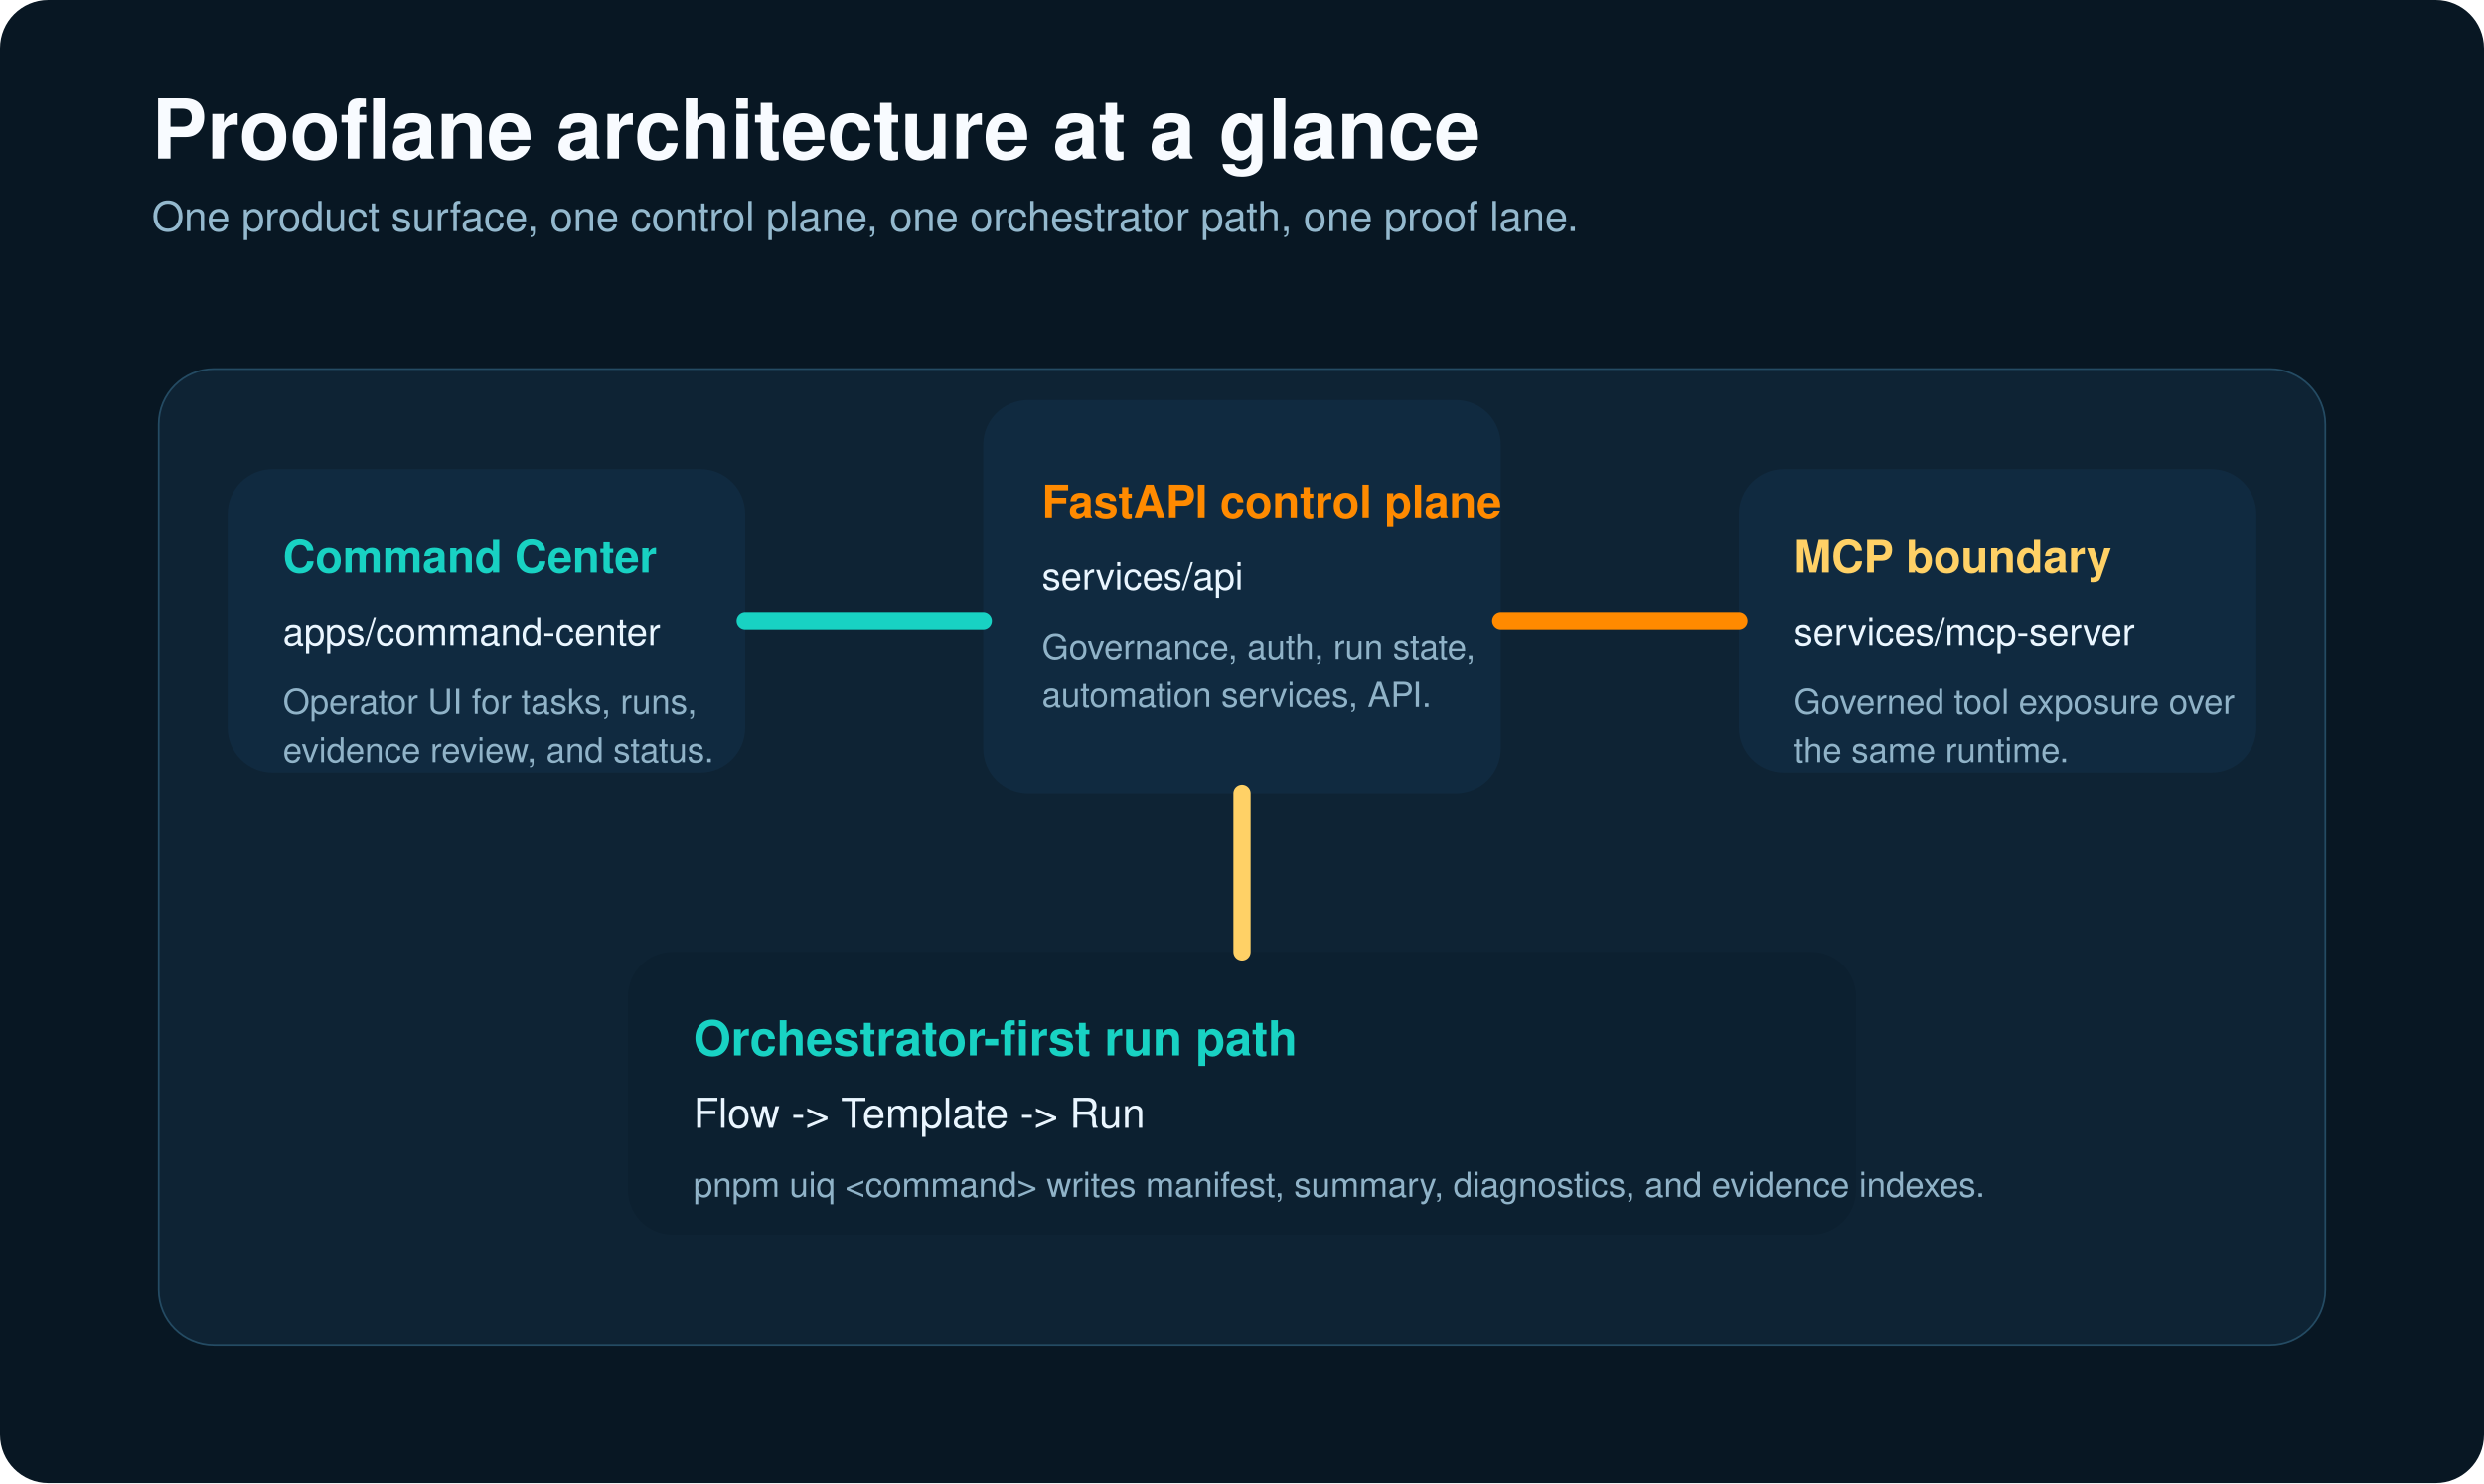
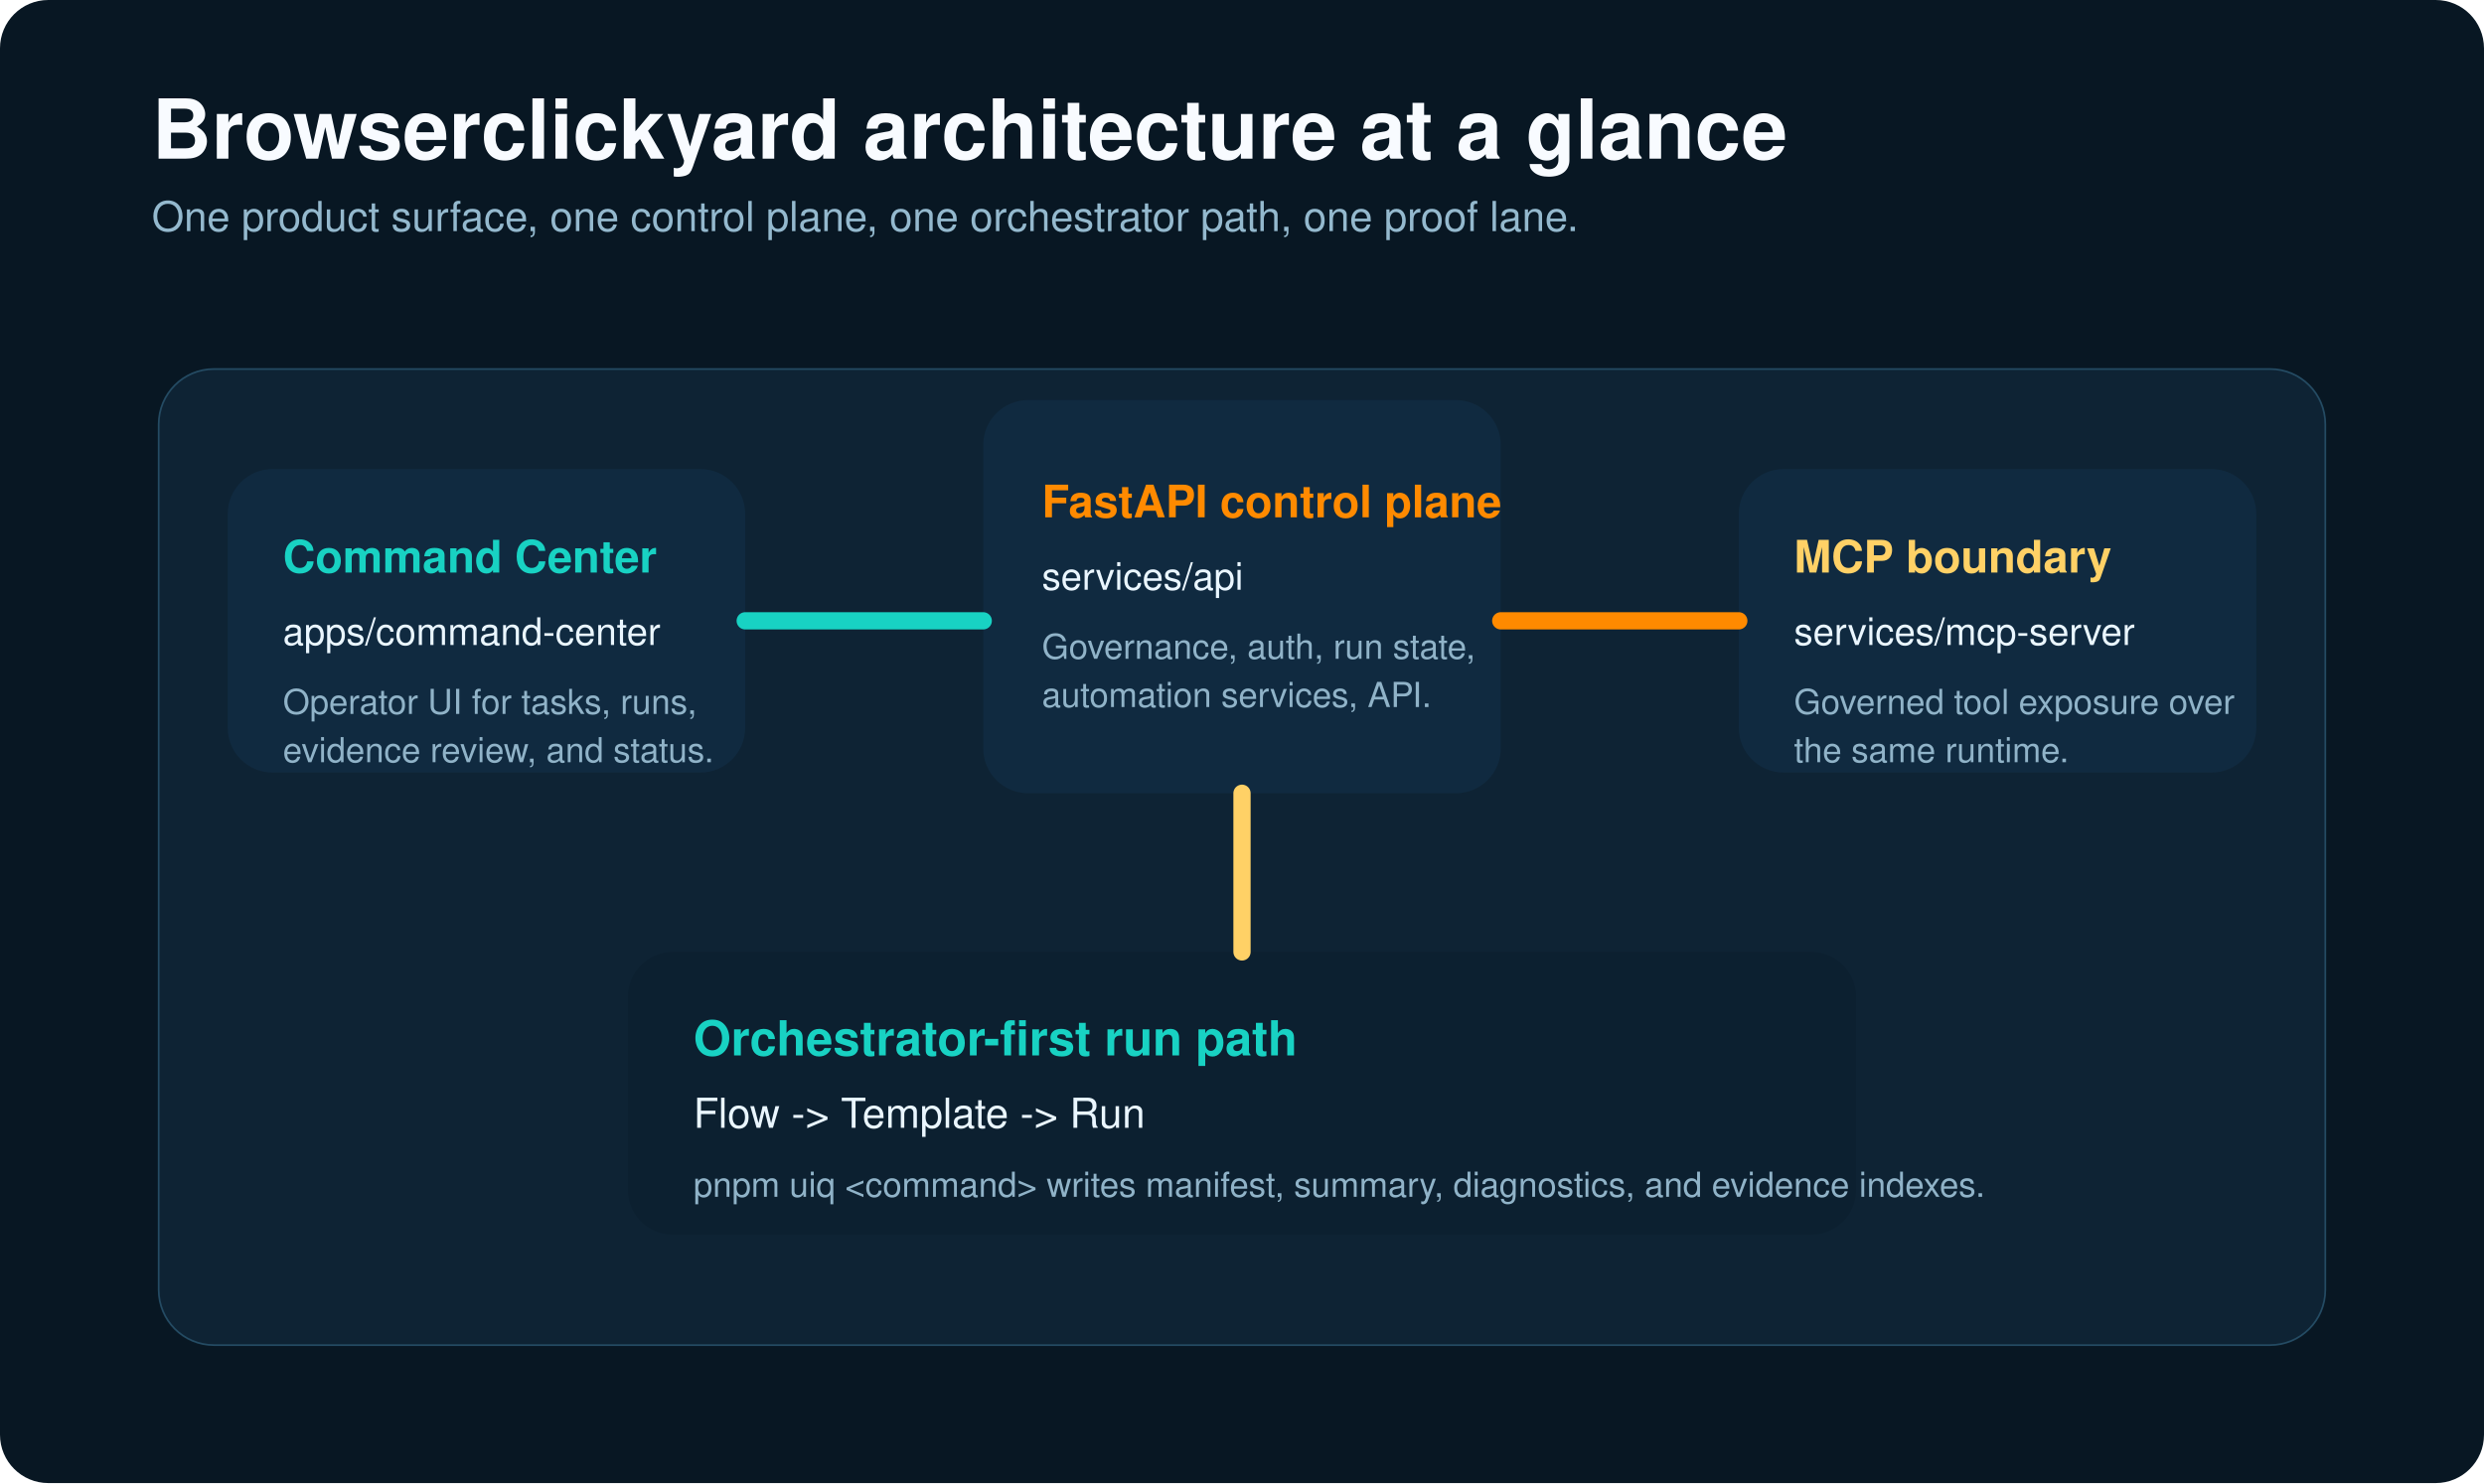
<svg xmlns="http://www.w3.org/2000/svg" width="1440" height="860" viewBox="0 0 1440 860" fill="none">
  <rect width="1440" height="860" rx="28" fill="#081723" />
-   <text x="88" y="92" fill="#F8FBFF" font-family="Helvetica, Arial, sans-serif" font-size="48" font-weight="700">Prooflane architecture at a glance</text>
+   <text x="88" y="92" fill="#F8FBFF" font-family="Helvetica, Arial, sans-serif" font-size="48" font-weight="700">Browserclickyard architecture at a glance</text>
  <text x="88" y="134" fill="#94B9CE" font-family="Helvetica, Arial, sans-serif" font-size="24">One product surface, one control plane, one orchestrator path, one proof lane.</text>
  <rect x="92" y="214" width="1256" height="566" rx="32" fill="#0E2334" stroke="#244B63" />
  <rect x="132" y="272" width="300" height="176" rx="26" fill="#102A40" />
  <text x="164" y="332" fill="#18D2C3" font-family="Helvetica, Arial, sans-serif" font-size="26" font-weight="700">Command Center</text>
  <text x="164" y="374" fill="#EAF6FF" font-family="Helvetica, Arial, sans-serif" font-size="22">apps/command-center</text>
  <text x="164" y="414" fill="#90B3C8" font-family="Helvetica, Arial, sans-serif" font-size="20">Operator UI for tasks, runs,</text>
  <text x="164" y="442" fill="#90B3C8" font-family="Helvetica, Arial, sans-serif" font-size="20">evidence review, and status.</text>
  <rect x="570" y="232" width="300" height="228" rx="26" fill="#102A40" />
  <text x="604" y="300" fill="#FF8A00" font-family="Helvetica, Arial, sans-serif" font-size="26" font-weight="700">FastAPI control plane</text>
  <text x="604" y="342" fill="#EAF6FF" font-family="Helvetica, Arial, sans-serif" font-size="22">services/api</text>
  <text x="604" y="382" fill="#90B3C8" font-family="Helvetica, Arial, sans-serif" font-size="20">Governance, auth, run state,</text>
  <text x="604" y="410" fill="#90B3C8" font-family="Helvetica, Arial, sans-serif" font-size="20">automation services, API.</text>
  <rect x="1008" y="272" width="300" height="176" rx="26" fill="#102A40" />
  <text x="1040" y="332" fill="#FFD166" font-family="Helvetica, Arial, sans-serif" font-size="26" font-weight="700">MCP boundary</text>
  <text x="1040" y="374" fill="#EAF6FF" font-family="Helvetica, Arial, sans-serif" font-size="22">services/mcp-server</text>
  <text x="1040" y="414" fill="#90B3C8" font-family="Helvetica, Arial, sans-serif" font-size="20">Governed tool exposure over</text>
  <text x="1040" y="442" fill="#90B3C8" font-family="Helvetica, Arial, sans-serif" font-size="20">the same runtime.</text>
  <rect x="364" y="552" width="712" height="164" rx="26" fill="#0C2030" />
  <text x="402" y="612" fill="#18D2C3" font-family="Helvetica, Arial, sans-serif" font-size="28" font-weight="700">Orchestrator-first run path</text>
  <text x="402" y="654" fill="#EAF6FF" font-family="Helvetica, Arial, sans-serif" font-size="24">Flow -&gt; Template -&gt; Run</text>
  <text x="402" y="694" fill="#90B3C8" font-family="Helvetica, Arial, sans-serif" font-size="20">pnpm uiq &lt;command&gt; writes manifest, summary, diagnostics, and evidence indexes.</text>
  <path d="M432 360H570" stroke="#18D2C3" stroke-width="10" stroke-linecap="round" />
  <path d="M870 360H1008" stroke="#FF8A00" stroke-width="10" stroke-linecap="round" />
  <path d="M720 460V552" stroke="#FFD166" stroke-width="10" stroke-linecap="round" />
</svg>
